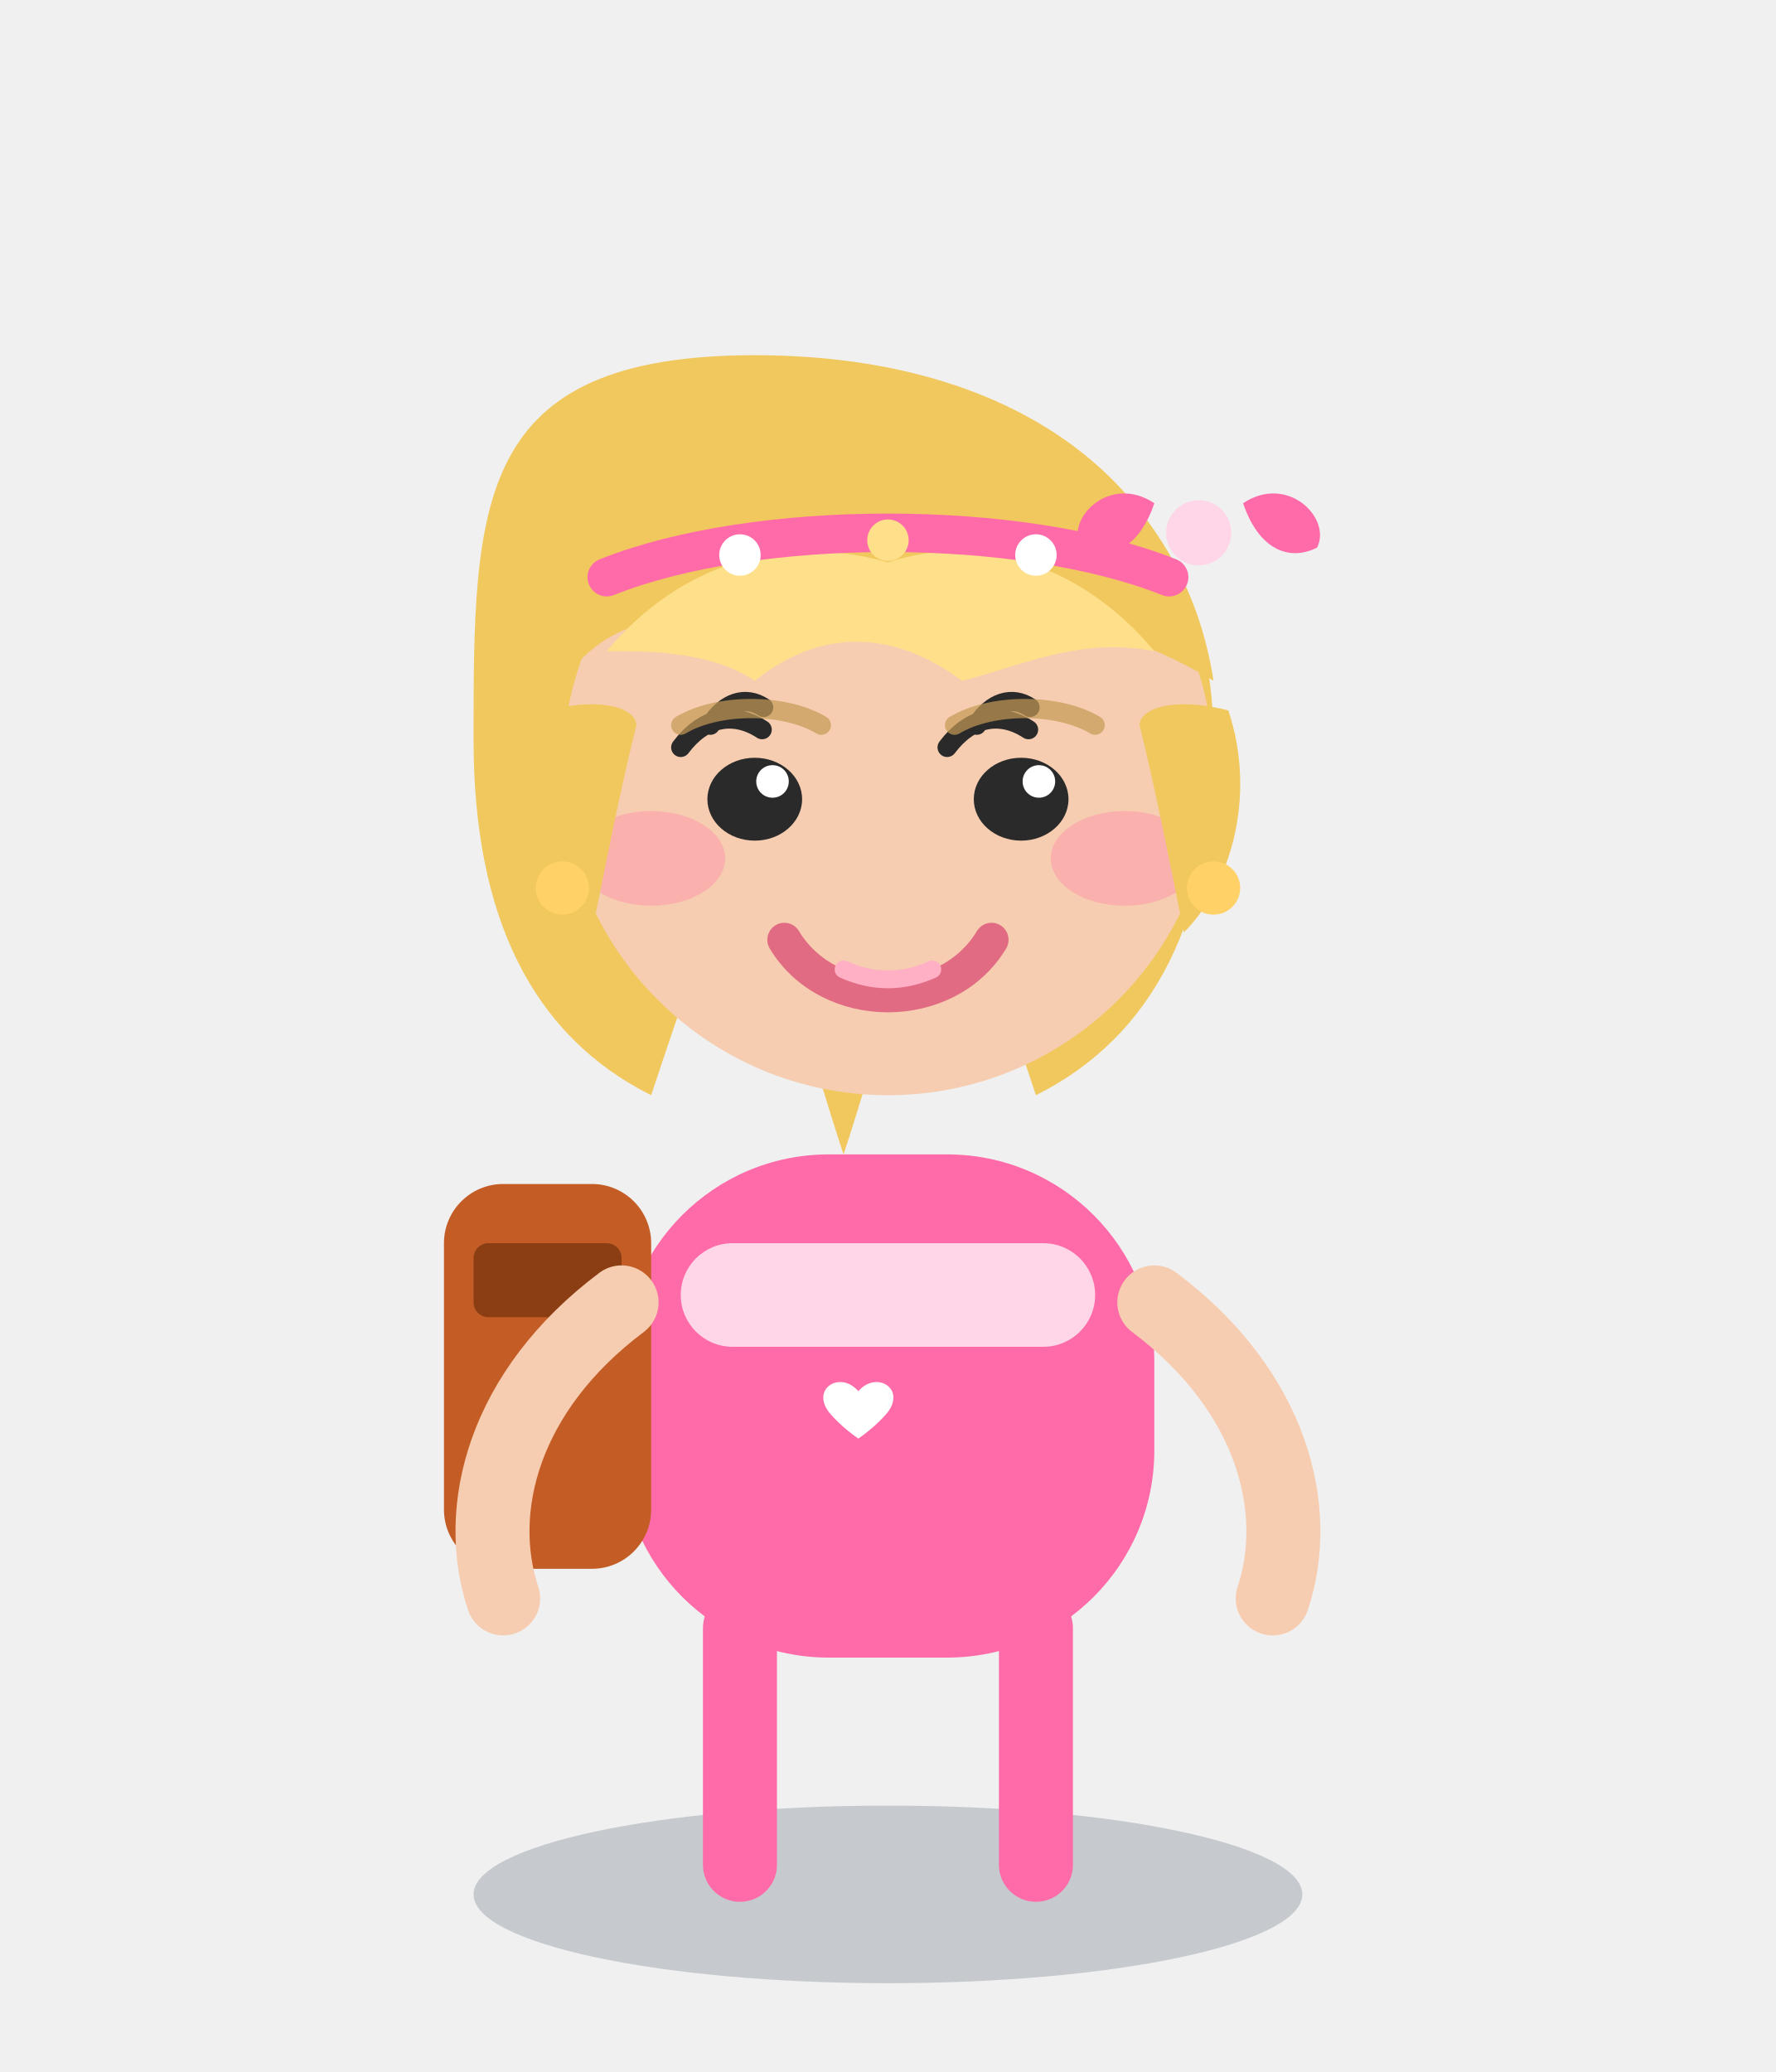
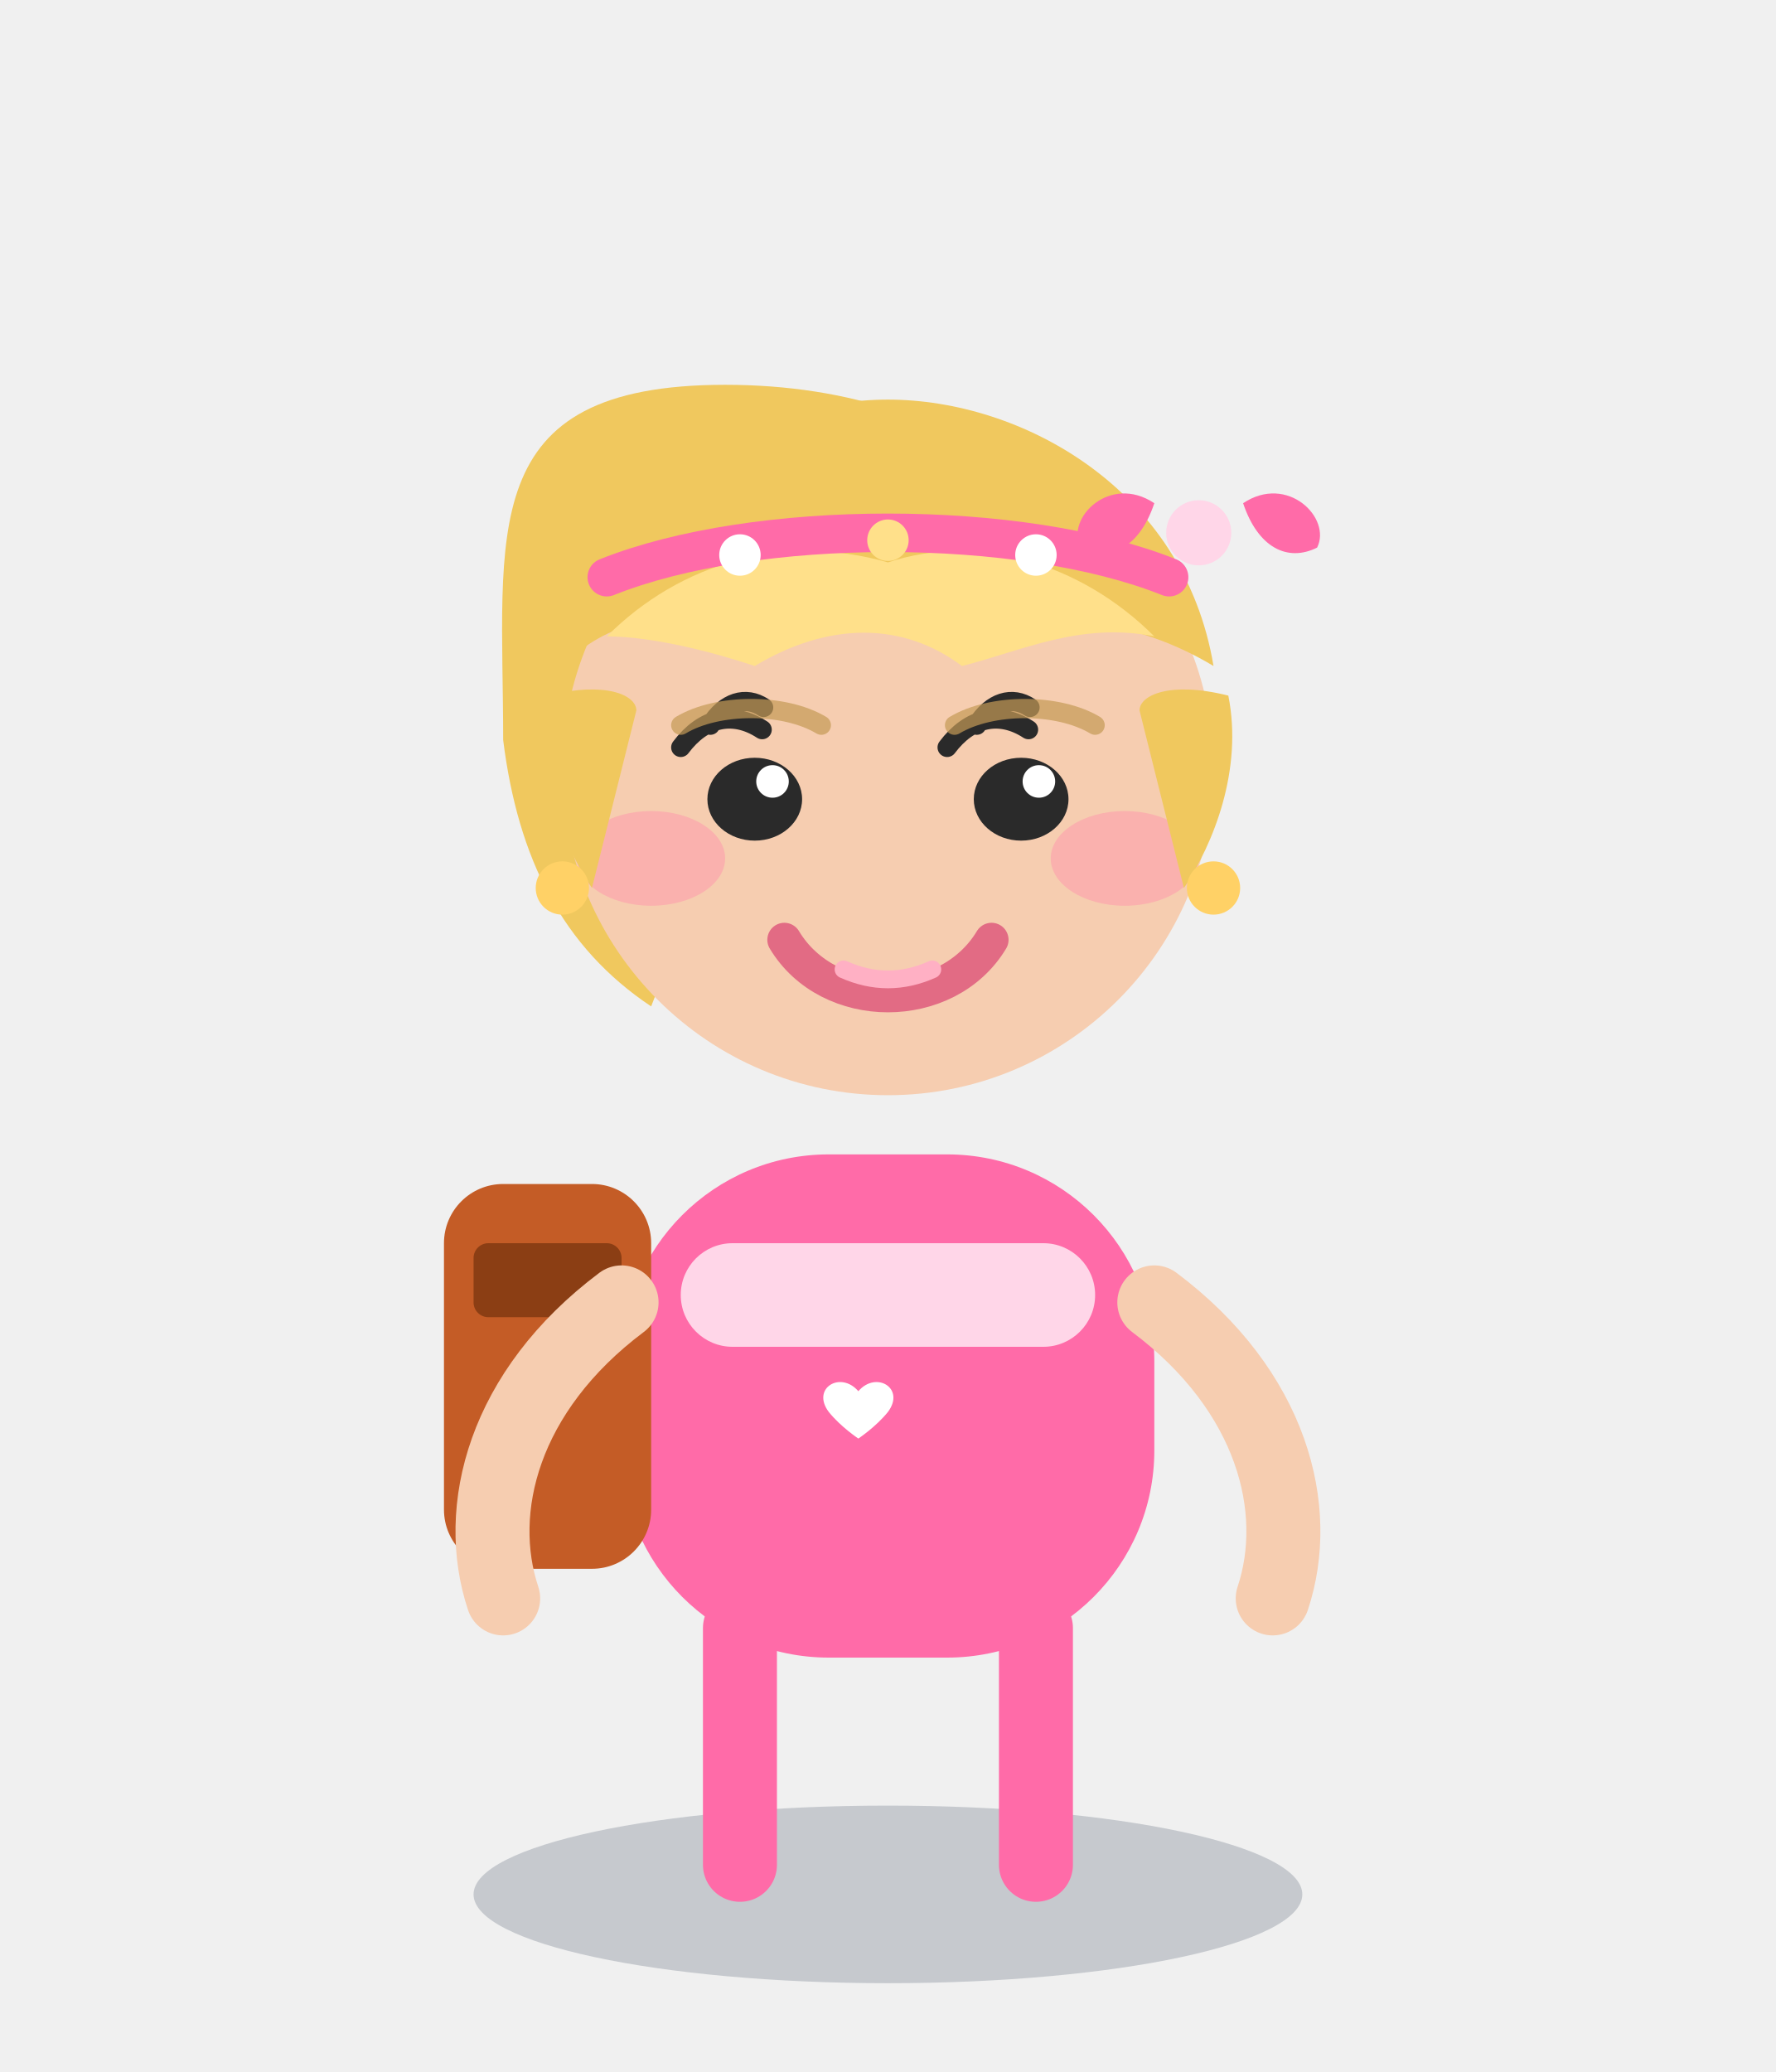
<svg xmlns="http://www.w3.org/2000/svg" viewBox="0 0 120 140" fill="none">
  <ellipse cx="60" cy="128" rx="28" ry="6" fill="#041833" opacity=".18" />
-   <path d="M32 50c0 12 4 20 12 24 2-6 4-12 6-16 3 6 5 14 7 20 2-6 4-14 7-20 2 4 4 10 6 16 8-4 12-12 12-24 0-16-12-26-31-26S32 34 32 50z" fill="#F0C85E" />
+   <path d="M34 50c1 8 4 14 10 18 2-5 3-10 5-14 3 5 5 12 7 18 2-6 4-13 7-18 2 4 3 9 5 14 6-4 9-10 9-18 0-14-11-24-28-24S34 36 34 50z" fill="#F0C85E" />
  <rect x="42" y="78" width="36" height="34" rx="14" fill="#FF6BA8" />
  <rect x="46" y="84" width="28" height="7" rx="3.5" fill="#FFD6E8" />
  <path d="M58 94c1.2-1.4 3.2-.2 2 1.4-.8 1-2 1.8-2 1.8s-1.2-.8-2-1.8c-1.2-1.6.8-2.8 2-1.4z" fill="#FFF" />
  <rect x="30" y="80" width="14" height="26" rx="4" fill="#C45C26" />
  <rect x="32" y="84" width="10" height="5" rx="1" fill="#8B3E14" />
  <circle cx="60" cy="52" r="22" fill="#F6CDB0" />
  <ellipse cx="44" cy="58" rx="5" ry="3.2" fill="#FF8FAB" opacity=".45" />
  <ellipse cx="76" cy="58" rx="5" ry="3.2" fill="#FF8FAB" opacity=".45" />
-   <path d="M38 46c2-13 13-20 22-20s20 7 22 20c-5-3-11-5-17-3-4-2-10-2-16 0-4-2-8-1-11 3z" fill="#F0C85E" />
-   <path d="M41 44c5-6 12-8 19-6 6-2 13 0 18 6-5-1-9 1-13 2-4-3-9-4-14 0-3-2-7-2-10-2z" fill="#FFE08A" />
-   <path d="M37 48c-2 6 0 12 3 15 1-5 2-10 3-14 0-1-2-2-6-1z" fill="#F0C85E" />
-   <path d="M83 48c2 6 0 12-3 15-1-5-2-10-3-14 0-1 2-2 6-1z" fill="#F0C85E" />
+   <path d="M38 45c2-12 13-18 22-18s20 6 22 18c-5-3-11-4-17-2-4-2-10-2-16 0-4-2-8-1-11 2z" fill="#F0C85E" />
+   <path d="M41 43c5-5 12-7 19-5 6-2 13 0 18 5-5-1-9 1-13 2-4-3-9-3-14 0-3-1-7-2-10-2z" fill="#FFE08A" />
+   <path d="M37 47c-1 5 1 10 3 13 1-4 2-8 3-12 0-1-2-2-6-1z" fill="#F0C85E" />
+   <path d="M83 47c1 5-1 10-3 13-1-4-2-8-3-12 0-1 2-2 6-1z" fill="#F0C85E" />
  <path d="M78 34c-3-2-6 1-5 3 2 1 4 0 5-3z" fill="#FF6BA8" />
  <path d="M84 34c3-2 6 1 5 3-2 1-4 0-5-3z" fill="#FF6BA8" />
  <circle cx="81" cy="36" r="2.2" fill="#FFD6E8" />
  <path d="M41 39c5-2 12-3 19-3s14 1 19 3" stroke="#FF6BA8" stroke-width="2.6" stroke-linecap="round" />
  <circle cx="50" cy="37.5" r="1.4" fill="#FFF" />
  <circle cx="60" cy="36.5" r="1.4" fill="#FFE08A" />
  <circle cx="70" cy="37.5" r="1.4" fill="#FFF" />
  <ellipse cx="51" cy="54" rx="3.2" ry="2.8" fill="#2A2A2A" />
  <ellipse cx="69" cy="54" rx="3.2" ry="2.8" fill="#2A2A2A" />
  <circle cx="52.2" cy="52.8" r="1.1" fill="#FFF" />
  <circle cx="70.2" cy="52.8" r="1.1" fill="#FFF" />
  <path d="M46 50.5c1.5-2 3.5-2.5 5.5-1.2M48 49c1-1.6 2.4-2 3.6-1.2" stroke="#2A2A2A" stroke-width="1.3" stroke-linecap="round" />
  <path d="M64 50.5c1.5-2 3.5-2.5 5.5-1.2M66 49c1-1.6 2.4-2 3.6-1.2" stroke="#2A2A2A" stroke-width="1.3" stroke-linecap="round" />
  <path d="M46 49c2.5-1.5 7-1.5 9.5 0" stroke="#C49A55" stroke-width="1.3" stroke-linecap="round" opacity=".7" />
  <path d="M64.5 49c2.5-1.5 7-1.5 9.5 0" stroke="#C49A55" stroke-width="1.3" stroke-linecap="round" opacity=".7" />
  <path d="M53 63.5c3 5 11 5 14 0" stroke="#E26B84" stroke-width="2.3" stroke-linecap="round" />
  <path d="M57 65.5c2 .9 4 .9 6 0" stroke="#FFB0C4" stroke-width="1.2" stroke-linecap="round" />
  <circle cx="38" cy="60" r="1.8" fill="#FFD166" />
  <circle cx="82" cy="60" r="1.8" fill="#FFD166" />
  <path d="M42 88c-8 6-10 14-8 20" stroke="#F6CDB0" stroke-width="5" stroke-linecap="round" />
  <path d="M78 88c8 6 10 14 8 20" stroke="#F6CDB0" stroke-width="5" stroke-linecap="round" />
  <path d="M50 110v16M70 110v16" stroke="#FF6BA8" stroke-width="5" stroke-linecap="round" />
</svg>
